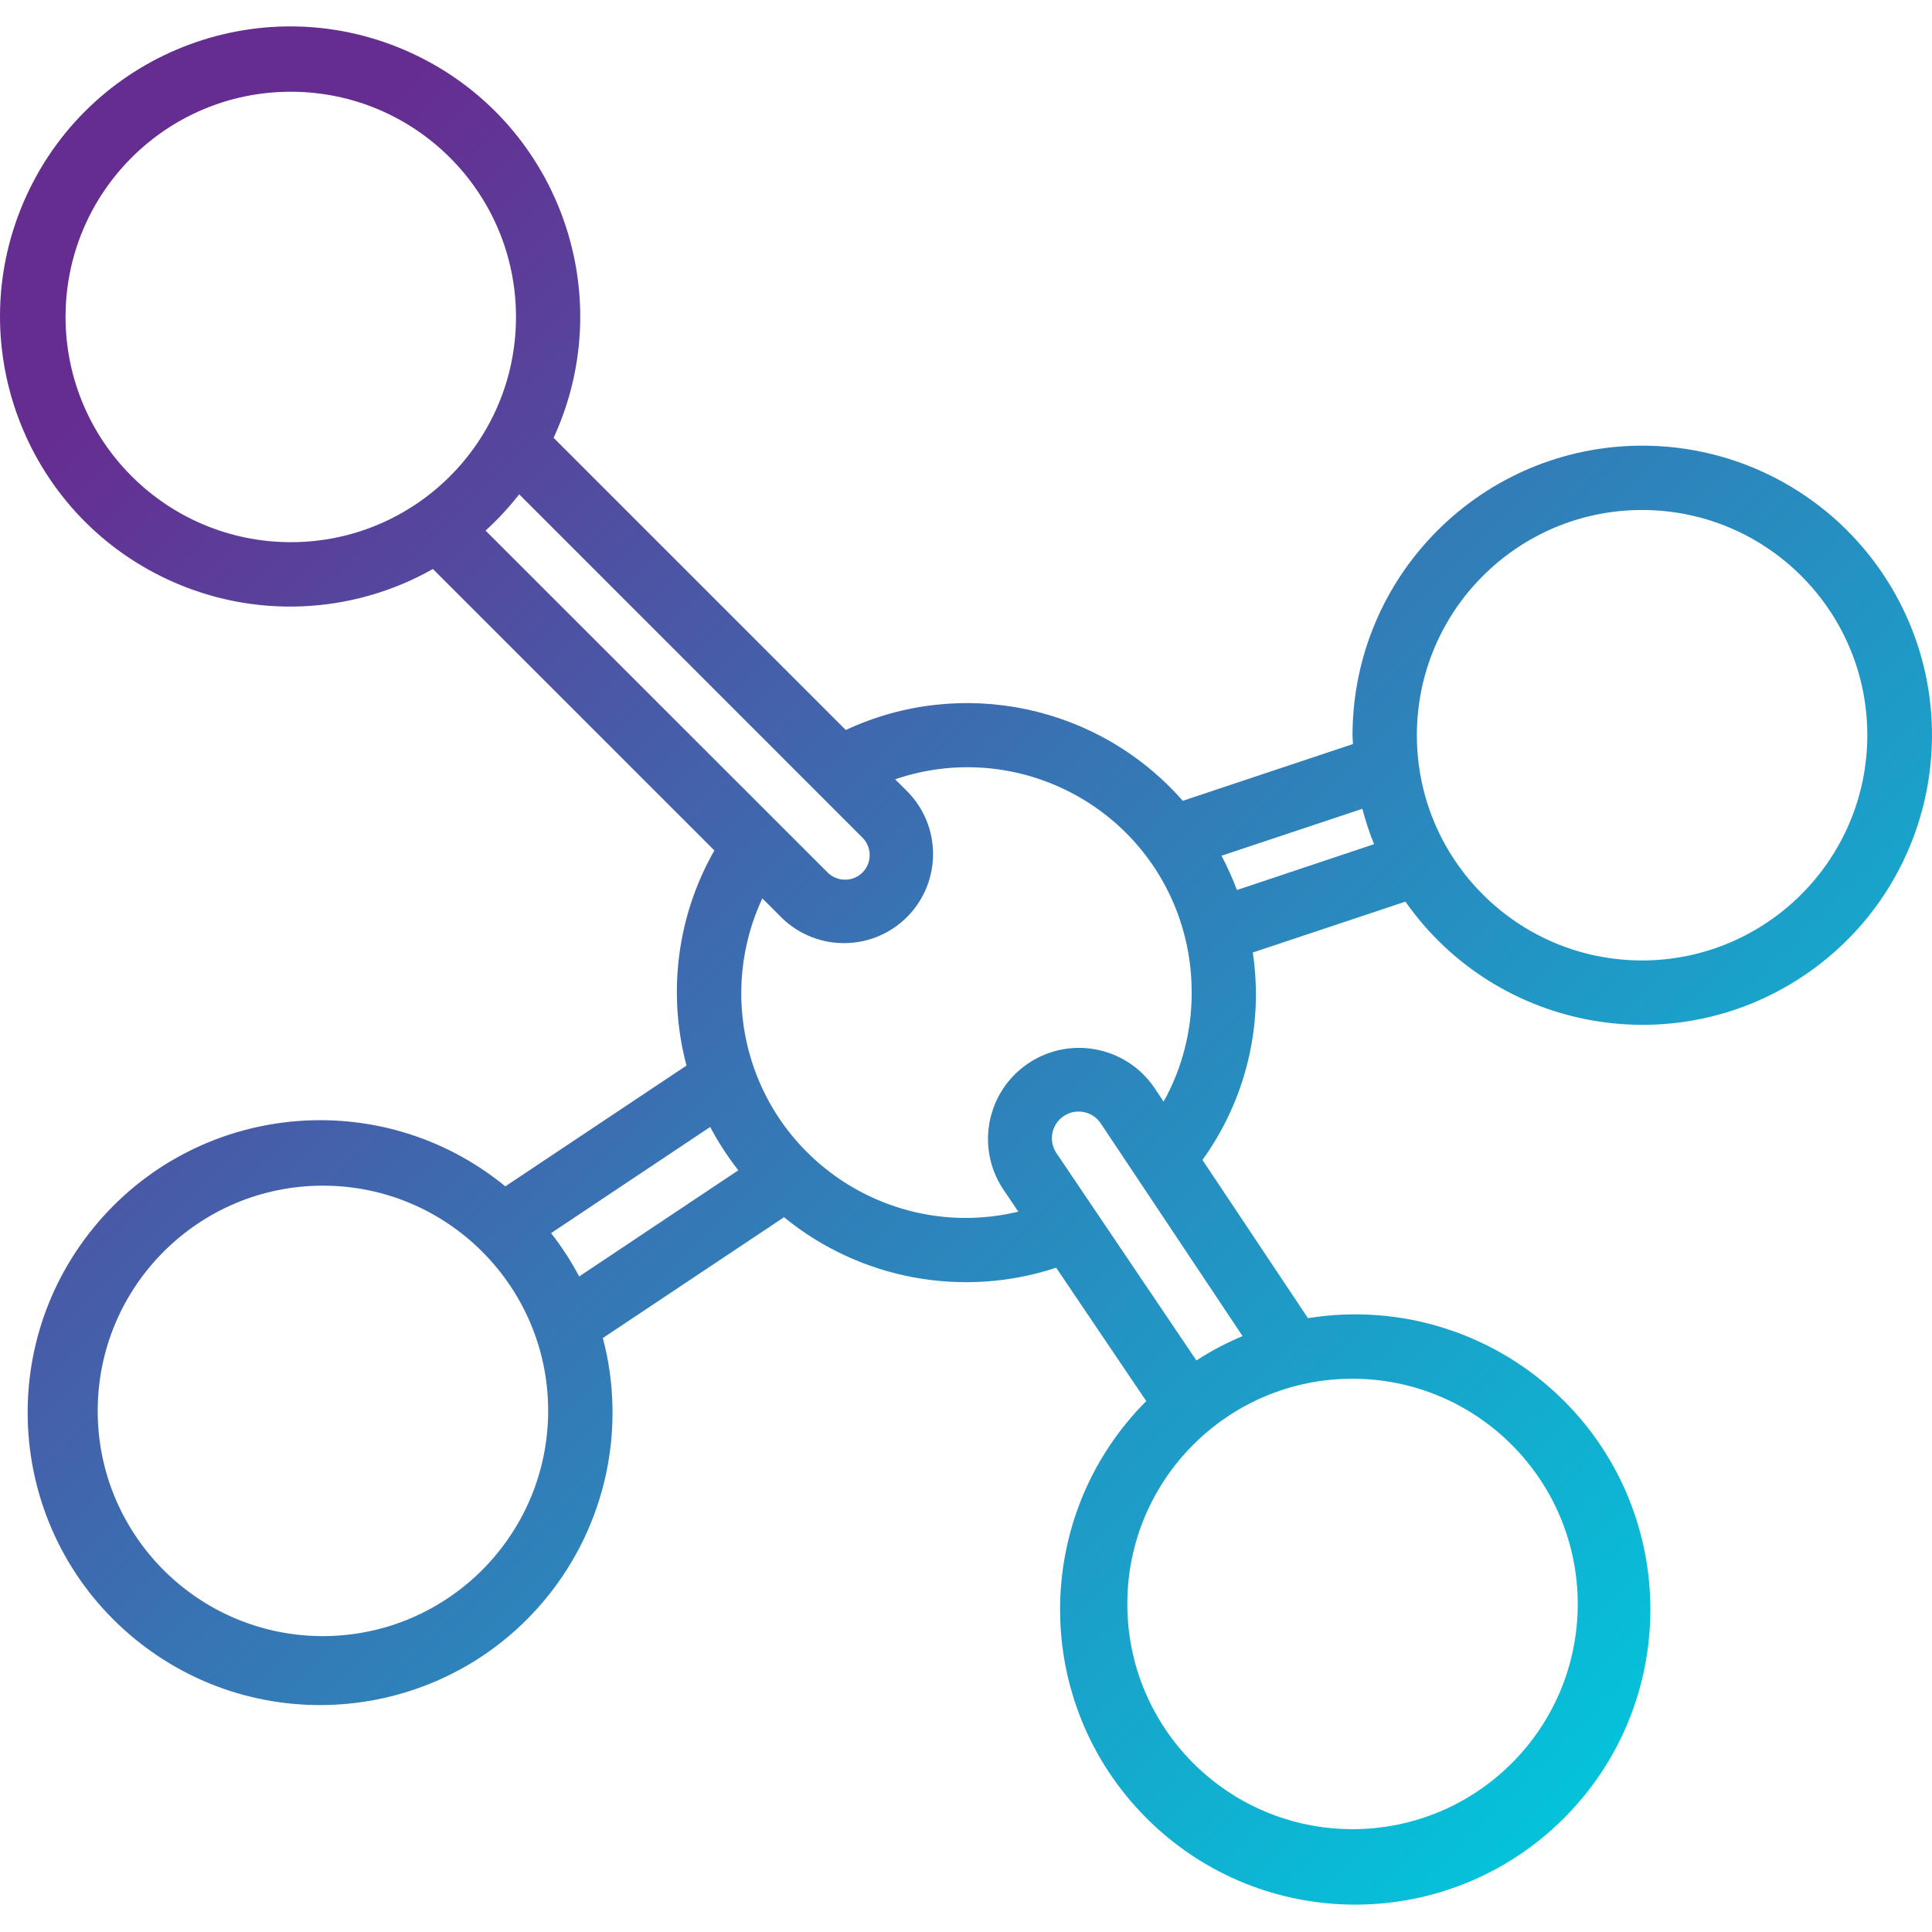
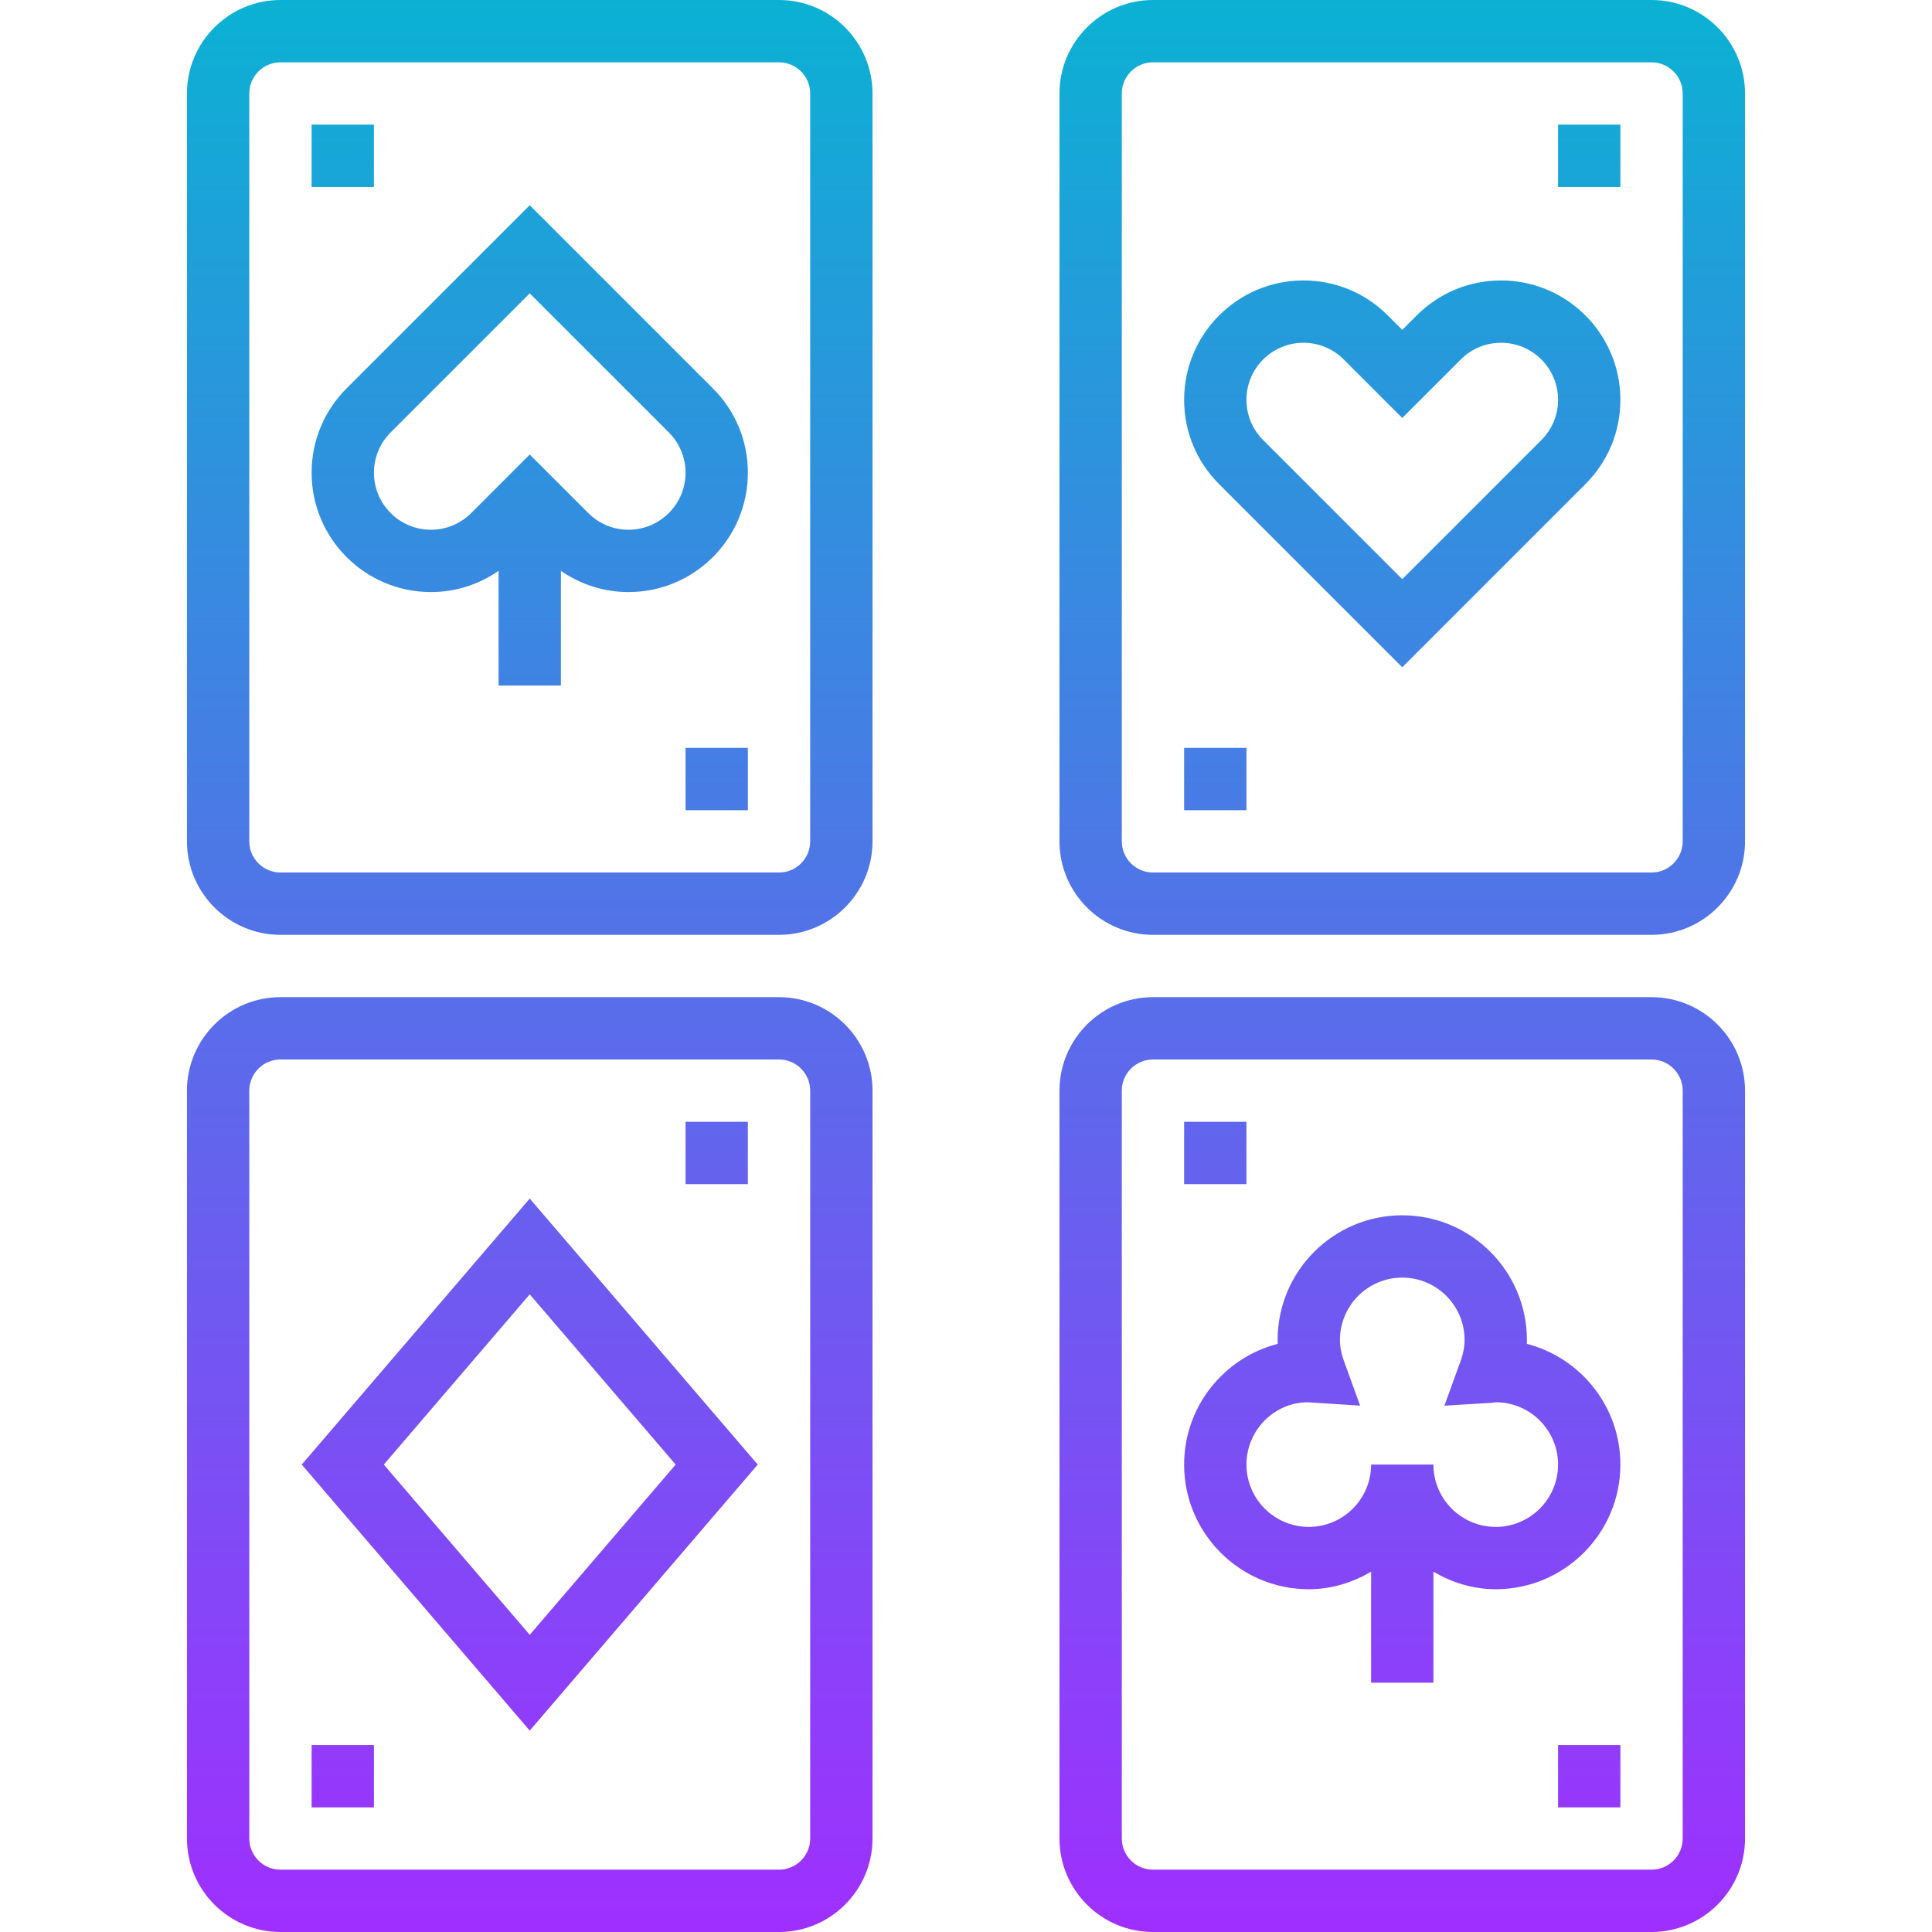
- <svg xmlns="http://www.w3.org/2000/svg" height="50px" viewBox="0 -7 512.001 512" width="50px">
-   <linearGradient id="a" gradientTransform="matrix(1.001277 0 0 -1.001277 .000029 510.737)" gradientUnits="userSpaceOnUse" x1="52.279" x2="452.681" y1="439.728" y2="39.326">
-     <stop offset="0" stop-color="#662d91" />
-     <stop offset=".437" stop-color="#3873b3" />
-     <stop offset="1" stop-color="#00c9dd" />
+ <svg xmlns="http://www.w3.org/2000/svg" height="50px" viewBox="-48 0 496 496" width="50px">
+   <linearGradient id="a" gradientUnits="userSpaceOnUse" x1="200" x2="200" y1="496" y2="0">
+     <stop offset="0" stop-color="#9f2fff" />
+     <stop offset="1" stop-color="#0bb1d3" />
  </linearGradient>
-   <path d="m435.172 111.105c-42.363.047-76.691 34.375-76.738 76.738 0 .793.094 1.551.117 2.336l-45.105 15.043c-22.289-25.41-58.676-33.055-89.305-18.762l-77.43-77.43c17.75-38.562.883-84.215-37.68-101.969s-84.215-.883-101.969 37.68-.883 84.215 37.68 101.969c22.441 10.328 48.48 9.246 69.984-2.918l74.59 74.586c-9.863 17.289-12.516 37.773-7.383 57.008l-48.016 32.008c-33.117-27.109-81.945-22.242-109.055 10.879-27.113 33.121-22.242 81.949 10.879 109.059 33.121 27.109 81.945 22.242 109.059-10.879 15.738-19.23 21.305-44.836 14.965-68.863l48.012-32.012c20.172 16.5 47.371 21.543 72.117 13.379l23.875 35.344c-30.504 30.586-30.438 80.109.148 110.613 30.586 30.504 80.109 30.438 110.613-.148s30.438-80.109-.148-110.613c-17.777-17.727-42.98-25.844-67.758-21.824l-27.961-41.934c11.457-15.879 16.242-35.609 13.336-54.973l40.453-13.48c24.355 34.688 72.215 43.062 106.902 18.703 34.684-24.355 43.059-72.215 18.703-106.902-14.387-20.484-37.855-32.664-62.887-32.637zm-417.801-34.109c0-32.961 26.719-59.684 59.684-59.684 32.965 0 59.688 26.723 59.688 59.684 0 32.965-26.723 59.688-59.688 59.688-32.949-.039-59.648-26.738-59.684-59.688zm120.223 47.008 90.961 90.973c2.559 2.555 2.559 6.703 0 9.258-.301.305-.637.578-.996.82-2.605 1.707-6.051 1.352-8.254-.855l-90.629-90.586c3.238-2.945 6.219-6.16 8.918-9.609zm-52.012 302.586c-32.965 0-59.688-26.723-59.688-59.688s26.723-59.688 59.688-59.688c32.965 0 59.688 26.723 59.688 59.688-.039 32.949-26.738 59.648-59.688 59.688zm60.453-106.797 42.172-28.137c2.141 4.039 4.633 7.883 7.453 11.484l-42.172 28.137c-2.137-4.043-4.633-7.887-7.453-11.484zm272.086 98.27c0 32.965-26.723 59.684-59.688 59.684s-59.684-26.719-59.684-59.684 26.719-59.688 59.684-59.688c32.949.039 59.648 26.738 59.688 59.688zm-101.059-64.531-37.168-55.047c-2.117-3.281-1.176-7.66 2.105-9.781 3.281-2.117 7.66-1.176 9.781 2.105l37.516 56.277c-4.266 1.773-8.359 3.93-12.234 6.445zm-11.086-72.176c-7.441-11.055-22.438-13.98-33.492-6.539-10.852 7.309-13.902 21.934-6.879 32.973l4.262 6.309c-31.953 7.691-64.086-11.98-71.777-43.93-3.152-13.102-1.766-26.883 3.934-39.094l5.234 5.227c9.371 9.062 24.312 8.812 33.375-.555 8.848-9.152 8.848-23.668 0-32.816l-3.41-3.41c31.051-10.594 64.809 5.992 75.398 37.047 2.141 6.273 3.215 12.863 3.184 19.492.035 10.109-2.523 20.059-7.438 28.895zm21.82-52.488c-1.164-3.117-2.527-6.152-4.086-9.09l37.332-12.441c.828 3.188 1.863 6.32 3.094 9.379zm107.375 18.664c-32.961 0-59.684-26.723-59.684-59.688s26.723-59.688 59.684-59.688c32.965 0 59.688 26.723 59.688 59.688-.039 32.949-26.738 59.648-59.688 59.688zm0 0" fill="url(#a)" />
+   <path d="m24 240h128c13.23 0 24-10.77 24-24v-192c0-13.23-10.77-24-24-24h-128c-13.23 0-24 10.77-24 24v192c0 13.23 10.77 24 24 24zm-8-216c0-4.406 3.594-8 8-8h128c4.406 0 8 3.594 8 8v192c0 4.406-3.594 8-8 8h-128c-4.406 0-8-3.594-8-8zm46.633 128c6.305 0 12.297-1.938 17.367-5.449v29.449h16v-29.449c5.07 3.512 11.062 5.449 17.367 5.449 16.898 0 30.633-13.734 30.633-30.633 0-8.176-3.184-15.871-8.977-21.656l-47.023-47.023-47.023 47.023c-5.793 5.793-8.977 13.48-8.977 21.656 0 16.898 13.734 30.633 30.633 30.633zm-10.344-40.977 35.711-35.711 35.711 35.711c2.77 2.77 4.289 6.441 4.289 10.344 0 8.074-6.559 14.633-14.633 14.633-3.902 0-7.574-1.52-10.344-4.289l-15.023-15.023-15.023 15.023c-2.77 2.77-6.441 4.289-10.344 4.289-8.074 0-14.633-6.559-14.633-14.633 0-3.902 1.52-7.574 4.289-10.344zm195.711 128.977h128c13.23 0 24-10.77 24-24v-192c0-13.23-10.77-24-24-24h-128c-13.23 0-24 10.77-24 24v192c0 13.23 10.77 24 24 24zm-8-216c0-4.406 3.594-8 8-8h128c4.406 0 8 3.594 8 8v192c0 4.406-3.594 8-8 8h-128c-4.406 0-8-3.594-8-8zm-216 472h128c13.23 0 24-10.77 24-24v-192c0-13.23-10.77-24-24-24h-128c-13.23 0-24 10.77-24 24v192c0 13.23 10.77 24 24 24zm-8-216c0-4.406 3.594-8 8-8h128c4.406 0 8 3.594 8 8v192c0 4.406-3.594 8-8 8h-128c-4.406 0-8-3.594-8-8zm232 216h128c13.23 0 24-10.77 24-24v-192c0-13.23-10.77-24-24-24h-128c-13.23 0-24 10.77-24 24v192c0 13.23 10.77 24 24 24zm-8-216c0-4.406 3.594-8 8-8h128c4.406 0 8 3.594 8 8v192c0 4.406-3.594 8-8 8h-128c-4.406 0-8-3.594-8-8zm72-108.688 47.023-47.023c5.793-5.793 8.977-13.48 8.977-21.656 0-16.898-13.734-30.633-30.633-30.633-8.176 0-15.871 3.184-21.656 8.977l-3.711 3.711-3.711-3.711c-5.793-5.793-13.48-8.977-21.656-8.977-16.898 0-30.633 13.734-30.633 30.633 0 8.176 3.184 15.871 8.977 21.656zm-25.367-83.312c3.902 0 7.574 1.52 10.344 4.289l15.023 15.023 15.023-15.023c2.77-2.77 6.441-4.289 10.344-4.289 8.074 0 14.633 6.559 14.633 14.633 0 3.902-1.52 7.574-4.289 10.344l-35.711 35.711-35.711-35.711c-2.77-2.77-4.289-6.441-4.289-10.344 0-8.074 6.559-14.633 14.633-14.633zm-238.633-40h-16v-16h16zm80 144h16v16h-16zm144 16h-16v-16h16zm96-160h-16v-16h16zm-221.465 328-58.535-68.297-58.535 68.297 58.535 68.297zm-58.535-43.703 37.465 43.703-37.465 43.703-37.465-43.703zm56-28.297h-16v-16h16zm-112 144h16v16h-16zm256-40c5.863 0 11.273-1.727 16-4.496v28.496h16v-28.496c4.727 2.77 10.137 4.496 16 4.496 17.648 0 32-14.352 32-32 0-14.887-10.223-27.441-24.016-30.992.008-.336.016-.672.016-1.008 0-17.648-14.352-32-32-32s-32 14.352-32 32c0 .336.008.672.016 1.008-13.793 3.551-24.016 16.105-24.016 30.992 0 17.648 14.352 32 32 32zm-.238-48c.008 0 .008 0 0 0l13.422.871-4.152-11.457c-.695-1.91-1.031-3.688-1.031-5.414 0-8.824 7.176-16 16-16s16 7.176 16 16c0 1.727-.336 3.504-1.031 5.426l-4.152 11.453 12.16-.742 1.023-.137c8.824 0 16 7.176 16 16s-7.176 16-16 16-16-7.176-16-16h-16c0 8.824-7.176 16-16 16s-16-7.176-16-16 7.168-16 15.762-16zm-15.762-56h-16v-16h16zm80 144h16v16h-16zm0 0" fill="url(#a)" />
</svg>
